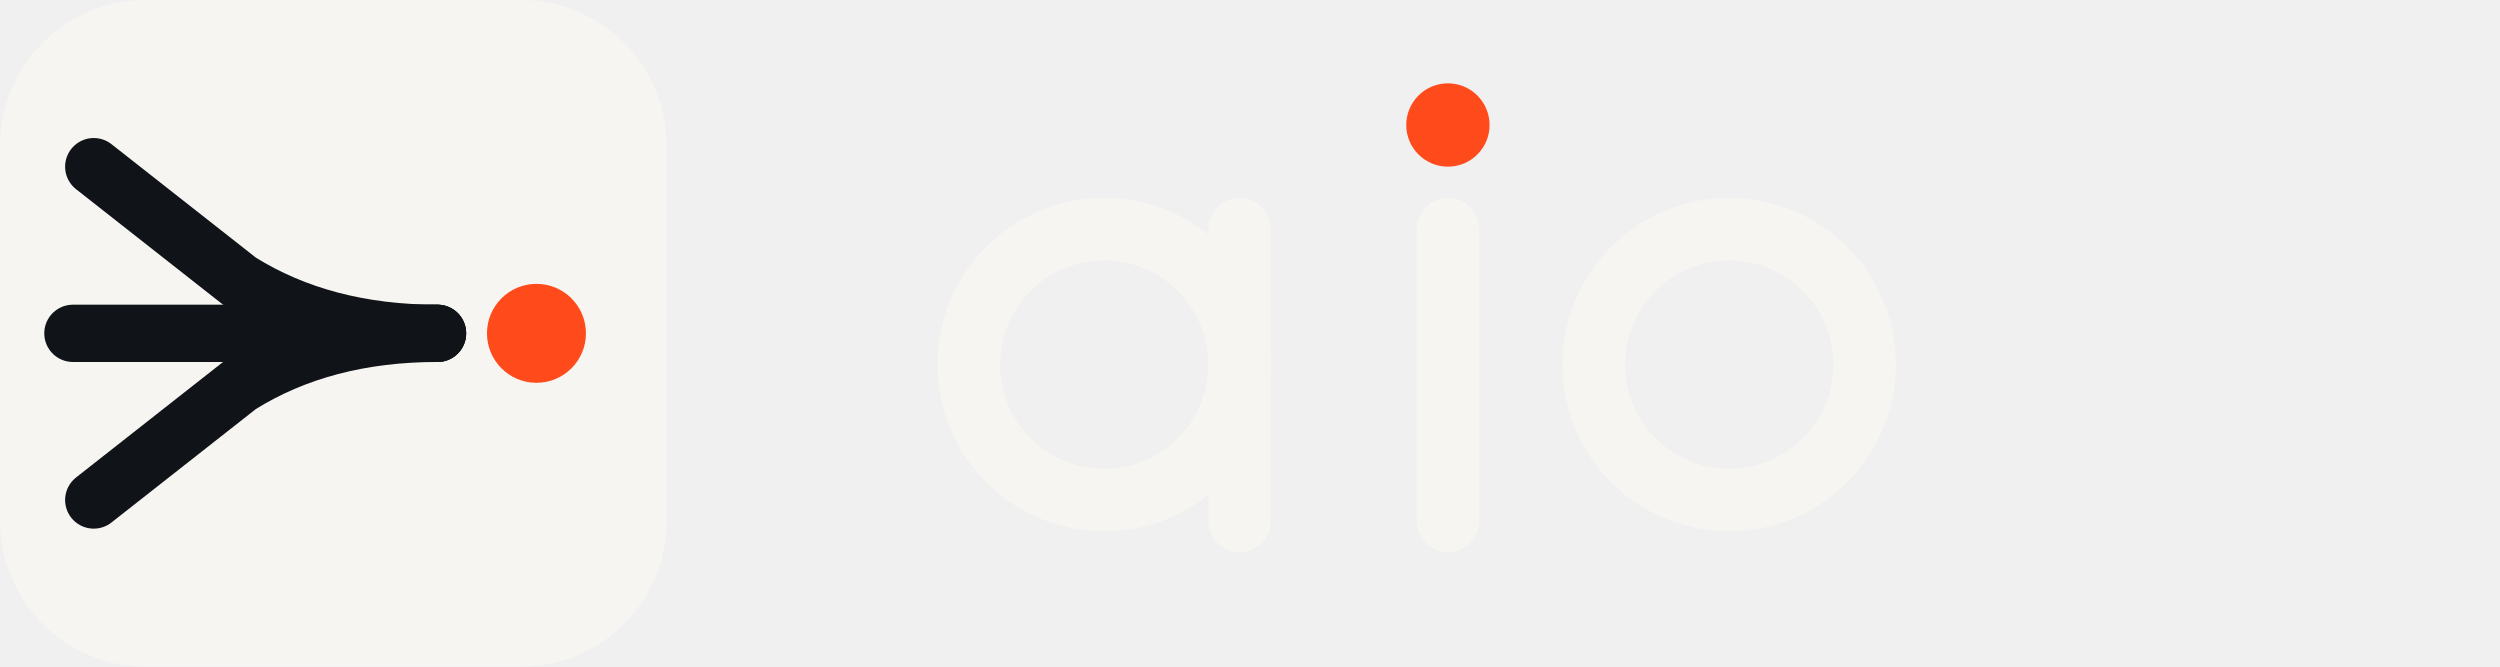
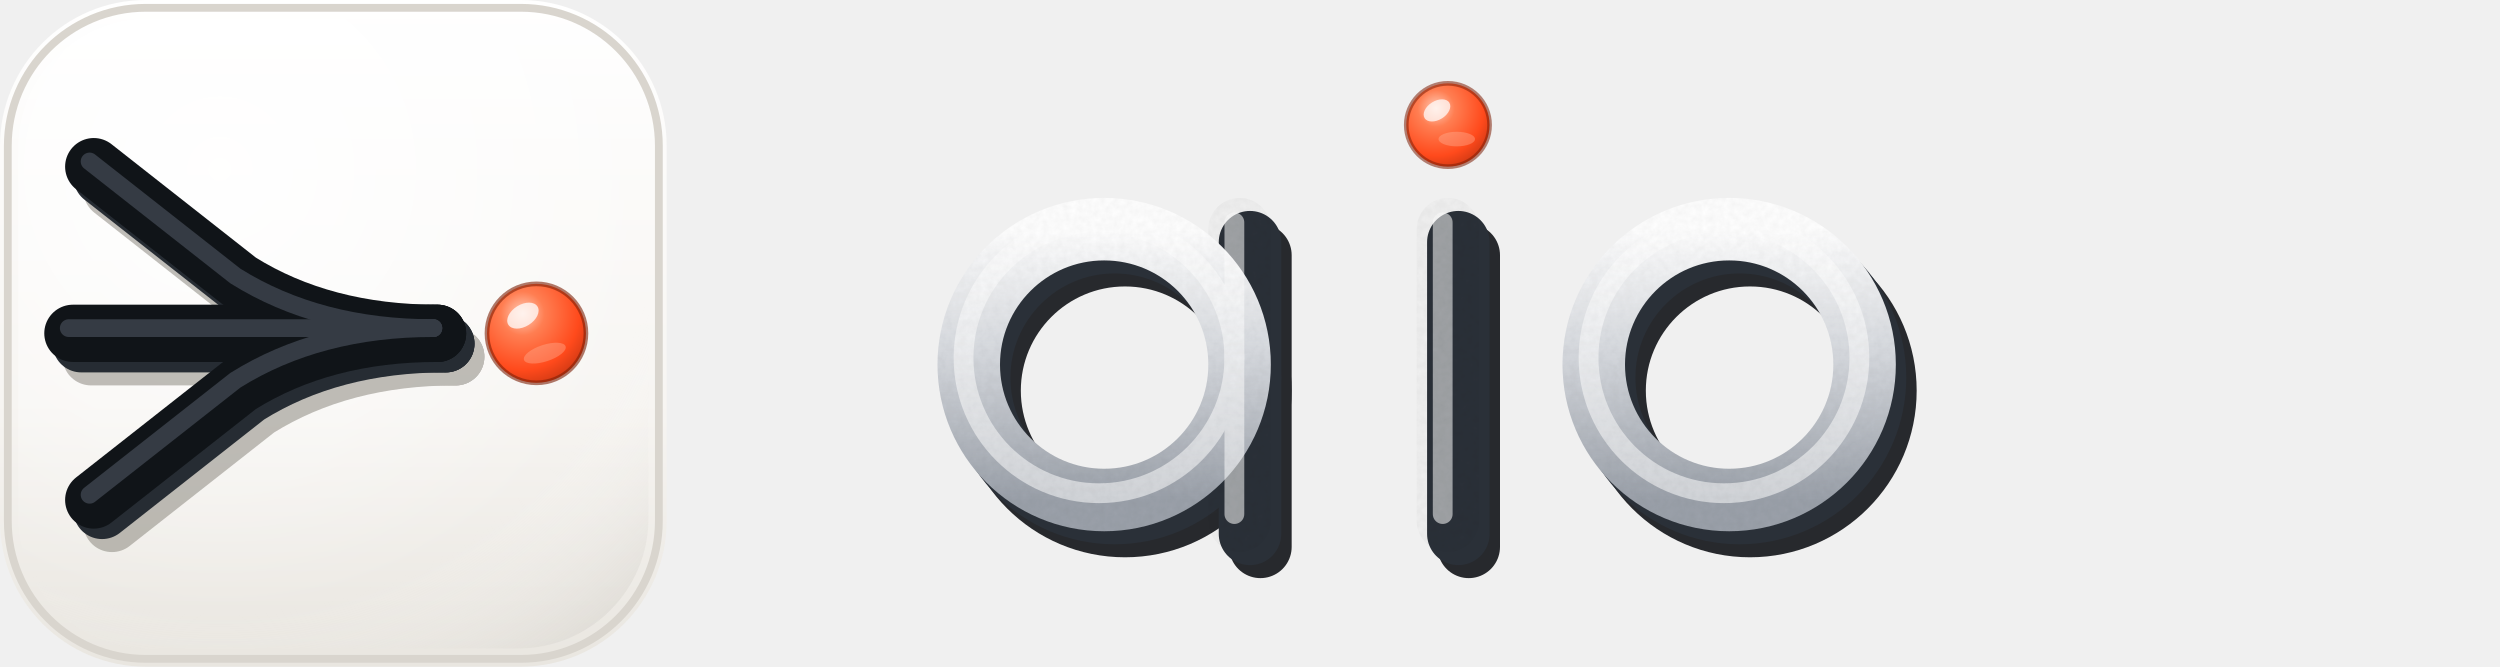
<svg xmlns="http://www.w3.org/2000/svg" viewBox="0 0 480 128" width="480" height="128" role="img" aria-label="aio lockup reversed">
-   <rect width="128" height="128" rx="28" fill="#F7F5F2" />
-   <g fill="none" stroke="#101418" stroke-width="11" stroke-linecap="round" stroke-linejoin="round">
-     <path d="M18 32 L46 54 Q62 64 84 64" />
-     <path d="M14 64 H84" />
-     <path d="M18 96 L46 74 Q62 64 84 64" />
-   </g>
-   <circle cx="103" cy="64" r="9.5" fill="#FF4A1C" />
-   <g transform="translate(168,0)">
-     <g fill="none" stroke="#F7F5F2" stroke-width="12" stroke-linecap="round" stroke-linejoin="round">
+   <defs>
+     <linearGradient id="tilePaper" x1="0" y1="0" x2="0" y2="1">
+       <stop offset="0" stop-color="#FFFFFF" />
+       <stop offset="0.6" stop-color="#F7F5F2" />
+       <stop offset="1" stop-color="#E9E6E0" />
+     </linearGradient>
+     <linearGradient id="steelRL" x1="0" y1="0" x2="0" y2="1">
+       <stop offset="0" stop-color="#FFFFFF" />
+       <stop offset="0.45" stop-color="#D7DADF" />
+       <stop offset="1" stop-color="#9BA1AA" />
+     </linearGradient>
+     <radialGradient id="orbRL" cx="0.36" cy="0.30" r="0.92">
+       <stop offset="0" stop-color="#FFCDB8" />
+       <stop offset="0.24" stop-color="#FF7E52" />
+       <stop offset="0.62" stop-color="#FF4A1C" />
+       <stop offset="1" stop-color="#A82A0C" />
+     </radialGradient>
+     <radialGradient id="paperLight" cx="0.32" cy="0.24" r="1">
+       <stop offset="0" stop-color="#FFFFFF" stop-opacity="0.9" />
+       <stop offset="0.7" stop-color="#FFFFFF" stop-opacity="0" />
+       <stop offset="1" stop-color="#B9B4AC" stop-opacity="0.35" />
+     </radialGradient>
+     <filter id="grainRL" x="-20%" y="-20%" width="140%" height="140%">
+       <feTurbulence type="fractalNoise" baseFrequency="0.75" numOctaves="3" seed="7" result="n" />
+       <feColorMatrix in="n" type="matrix" values="0 0 0 0 0  0 0 0 0 0  0 0 0 0 0  0 0 0 0.45 0" result="k" />
+       <feComposite in="k" in2="SourceGraphic" operator="in" />
+     </filter>
+     <g id="mkr" fill="none" stroke-linecap="round" stroke-linejoin="round">
+       <path d="M18 32 L46 54 Q62 64 84 64" />
+       <path d="M14 64 H84" />
+       <path d="M18 96 L46 74 Q62 64 84 64" />
+     </g>
+     <g id="wmr" fill="none" stroke-linecap="round" stroke-linejoin="round">
      <circle cx="44" cy="70" r="26" />
      <path d="M70 44 V100" />
      <path d="M110 44 V100" />
      <circle cx="164" cy="70" r="26" />
    </g>
-     <circle cx="110" cy="24" r="8" fill="#FF4A1C" />
+   </defs>
+   <g>
+     <rect width="128" height="128" rx="28" fill="url(#tilePaper)" />
+     <rect x="1.5" y="1.5" width="125" height="125" rx="26.5" fill="none" stroke="#D9D5CE" stroke-width="1.5" />
+     <rect x="3.5" y="3.5" width="121" height="121" rx="25" fill="url(#paperLight)" />
+     <g transform="translate(3.5 4.5)" stroke="#8C8880" stroke-width="11" opacity="0.55">
+       <use href="#mkr" />
+     </g>
+     <g transform="translate(1.6 2)" stroke="#262C33" stroke-width="11">
+       <use href="#mkr" />
+     </g>
+     <g stroke="#101418" stroke-width="11">
+       <use href="#mkr" />
+     </g>
+     <g transform="translate(-0.8 -1)" stroke="#5A6270" stroke-width="3.4" opacity="0.5">
+       <use href="#mkr" />
+     </g>
+     <circle cx="103" cy="64" r="9.5" fill="url(#orbRL)" />
+     <circle cx="103" cy="64" r="9.5" fill="none" stroke="#7E2008" stroke-opacity="0.6" stroke-width="0.9" />
+     <ellipse cx="100.4" cy="60.6" rx="3.3" ry="2.1" fill="#FFFFFF" opacity="0.75" transform="rotate(-32 100.4 60.6)" />
+     <ellipse cx="104.6" cy="67.8" rx="4.2" ry="1.6" fill="#FFB69A" opacity="0.38" transform="rotate(-18 104.6 67.8)" />
+   </g>
+   <g transform="translate(168,0)">
+     <g transform="translate(4 5)" stroke="#04060A" stroke-width="12" opacity="0.85">
+       <use href="#wmr" />
+     </g>
+     <g transform="translate(2 2.5)" stroke="#2A3038" stroke-width="12">
+       <use href="#wmr" />
+     </g>
+     <g stroke="url(#steelRL)" stroke-width="12">
+       <use href="#wmr" />
+     </g>
+     <g transform="translate(-1 -1.3)" stroke="#FFFFFF" stroke-width="3.8" opacity="0.55">
+       <use href="#wmr" />
+     </g>
+     <g stroke="#000000" stroke-width="12" opacity="0.10" filter="url(#grainRL)">
+       <use href="#wmr" />
+     </g>
+     <circle cx="110" cy="24" r="8" fill="url(#orbRL)" />
+     <circle cx="110" cy="24" r="8" fill="none" stroke="#7E2008" stroke-opacity="0.55" stroke-width="0.9" />
+     <ellipse cx="107.9" cy="21.2" rx="2.8" ry="1.8" fill="#FFFFFF" opacity="0.72" transform="rotate(-32 107.9 21.2)" />
+     <ellipse cx="111.7" cy="26.7" rx="3.5" ry="1.4" fill="#FFB69A" opacity="0.38" />
  </g>
</svg>
